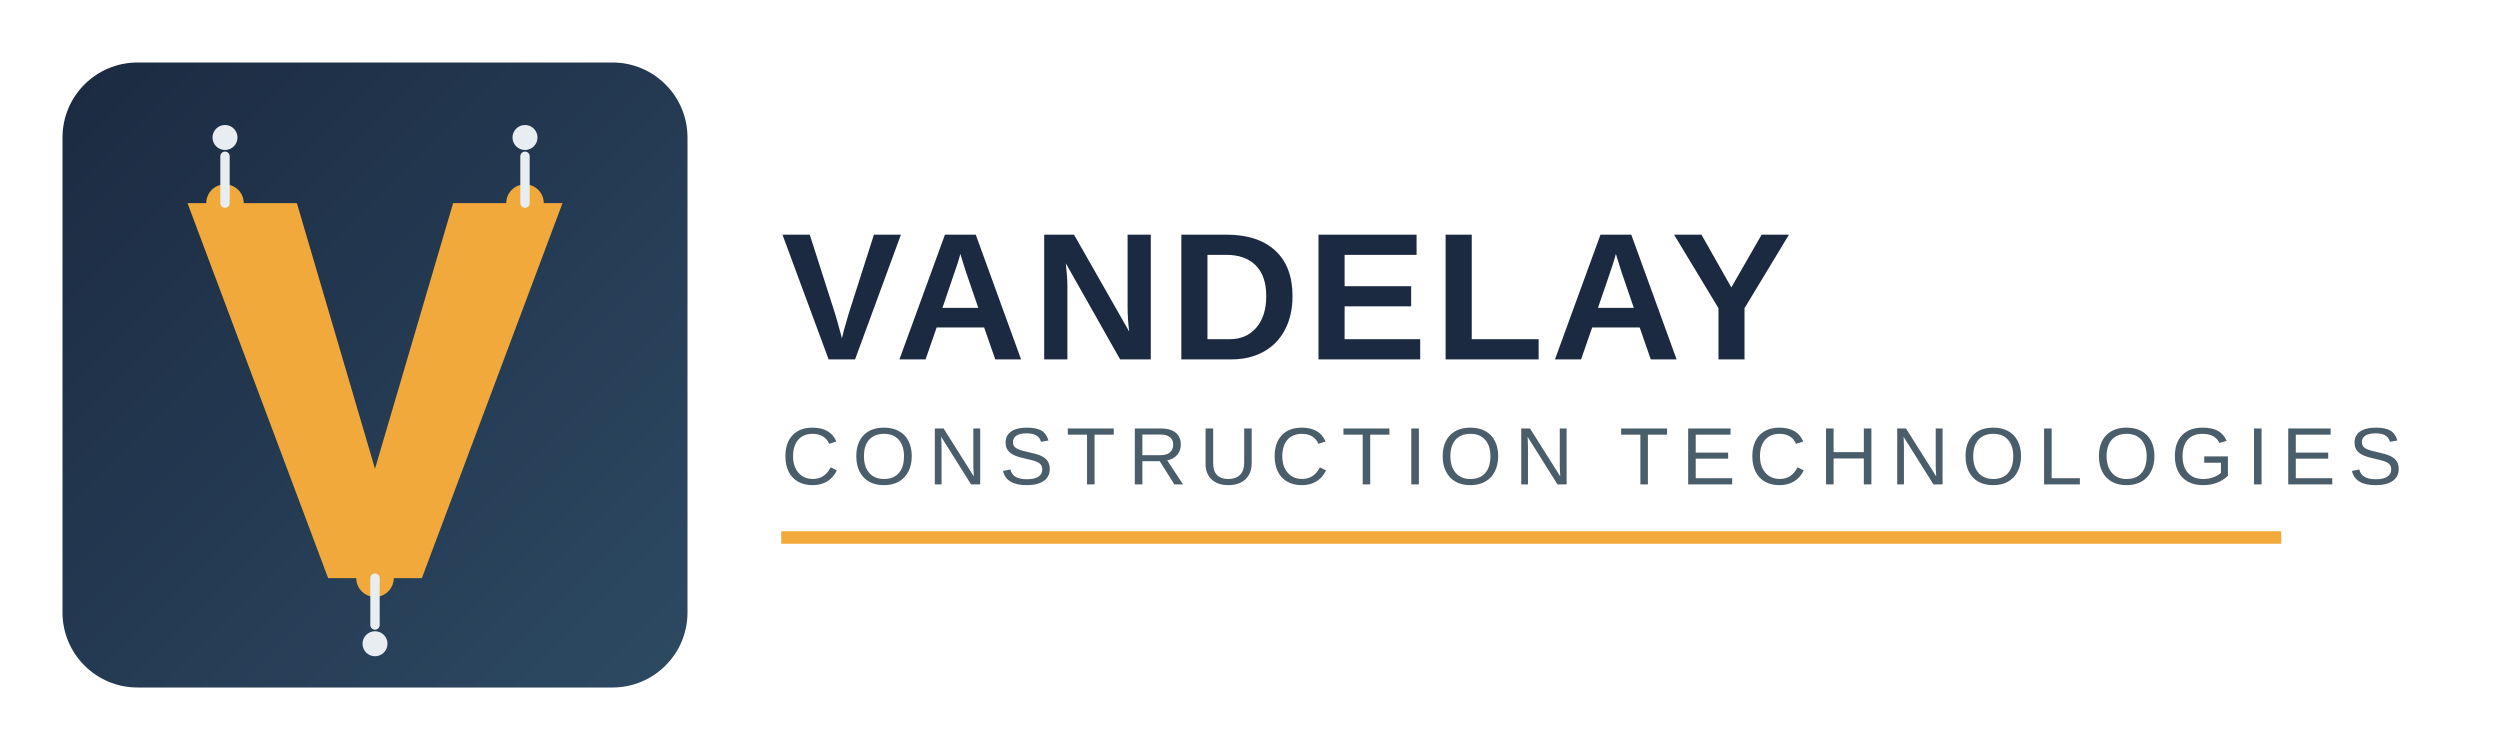
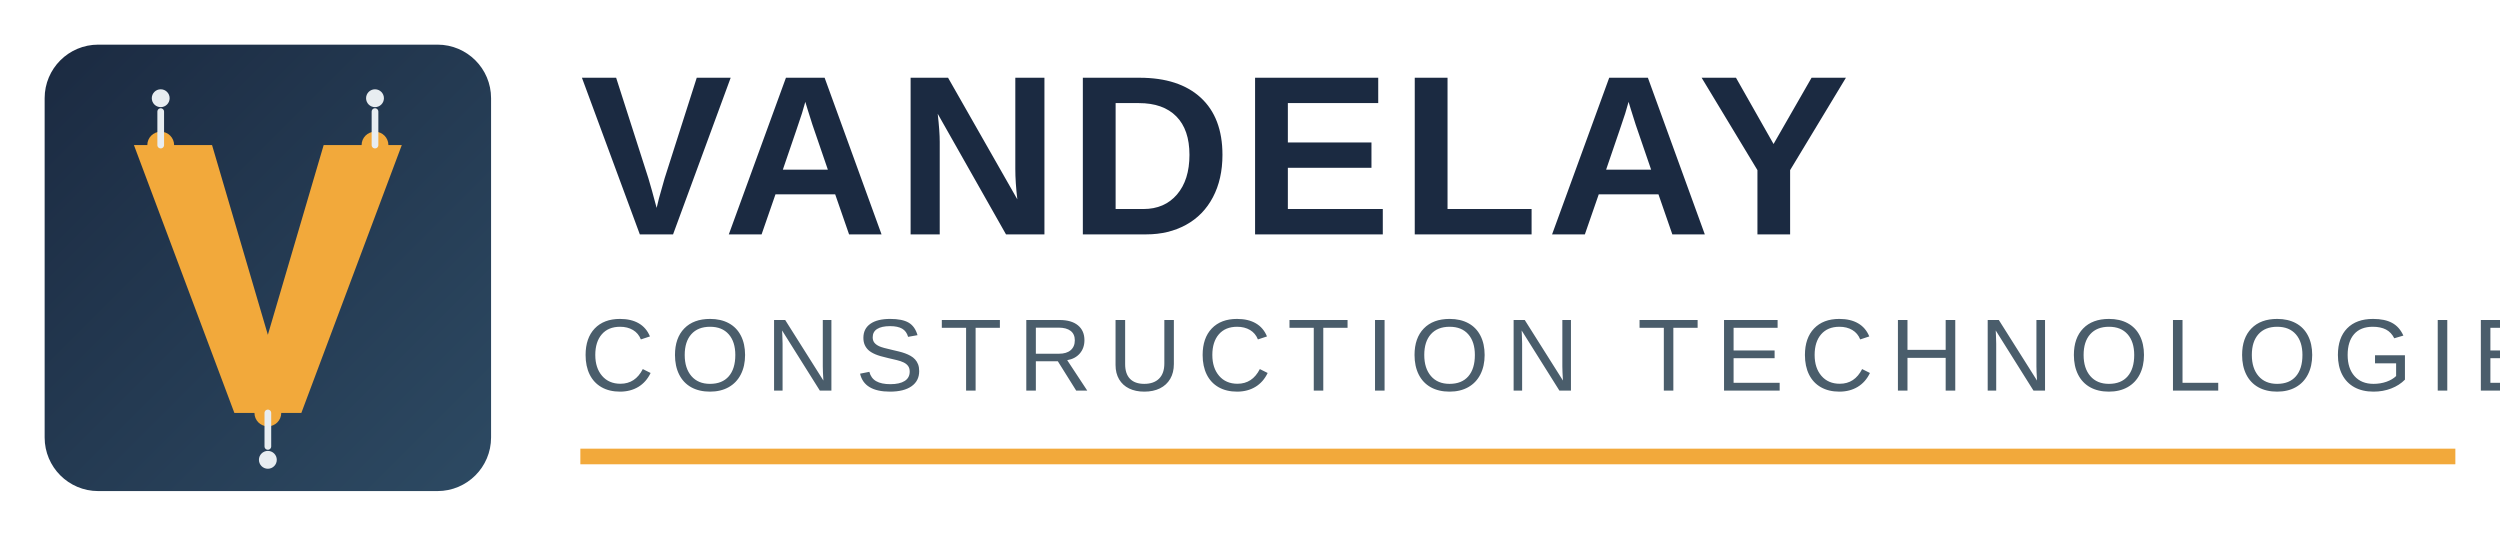
- <svg xmlns="http://www.w3.org/2000/svg" viewBox="0 0 800 240">
+ <svg xmlns="http://www.w3.org/2000/svg" viewBox="0 0 1120 240">
  <defs>
    <linearGradient id="markGrad" x1="0%" y1="0%" x2="100%" y2="100%">
      <stop offset="0%" stop-color="#1B2A41" />
      <stop offset="100%" stop-color="#2D4A63" />
    </linearGradient>
  </defs>
  <g transform="translate(20,20)">
    <rect x="0" y="0" width="200" height="200" rx="24" fill="url(#markGrad)" />
    <path d="M 40 45 L 75 45 L 100 130 L 125 45 L 160 45 L 115 165 L 85 165 Z" fill="#F2A93B" />
    <circle cx="52" cy="45" r="6" fill="#F2A93B" />
    <circle cx="148" cy="45" r="6" fill="#F2A93B" />
    <circle cx="100" cy="165" r="6" fill="#F2A93B" />
    <line x1="52" y1="45" x2="52" y2="30" stroke="#E8EDF1" stroke-width="3" stroke-linecap="round" />
    <line x1="148" y1="45" x2="148" y2="30" stroke="#E8EDF1" stroke-width="3" stroke-linecap="round" />
    <line x1="100" y1="165" x2="100" y2="180" stroke="#E8EDF1" stroke-width="3" stroke-linecap="round" />
    <circle cx="52" cy="24" r="4" fill="#E8EDF1" />
    <circle cx="148" cy="24" r="4" fill="#E8EDF1" />
    <circle cx="100" cy="186" r="4" fill="#E8EDF1" />
  </g>
-   <g transform="translate(250,0)">
-     <text x="0" y="115" font-family="Arial, Helvetica, sans-serif" font-size="58" font-weight="700" letter-spacing="2" fill="#1B2A41">VANDELAY</text>
-     <text x="0" y="155" font-family="Arial, Helvetica, sans-serif" font-size="26" font-weight="500" letter-spacing="4" fill="#4A5D6B">CONSTRUCTION TECHNOLOGIES</text>
-     <rect x="0" y="170" width="480" height="4" fill="#F2A93B" />
+   <g transform="translate(260,0)">
+     <text x="0" y="105" font-family="Arial, Helvetica, sans-serif" font-size="102" font-weight="700" letter-spacing="3.5" fill="#1B2A41">VANDELAY</text>
+     <text x="0" y="175" font-family="Arial, Helvetica, sans-serif" font-size="46" font-weight="500" letter-spacing="7" fill="#4A5D6B">CONSTRUCTION TECHNOLOGIES</text>
+     <rect x="0" y="201" width="840" height="7" fill="#F2A93B" />
  </g>
</svg>
